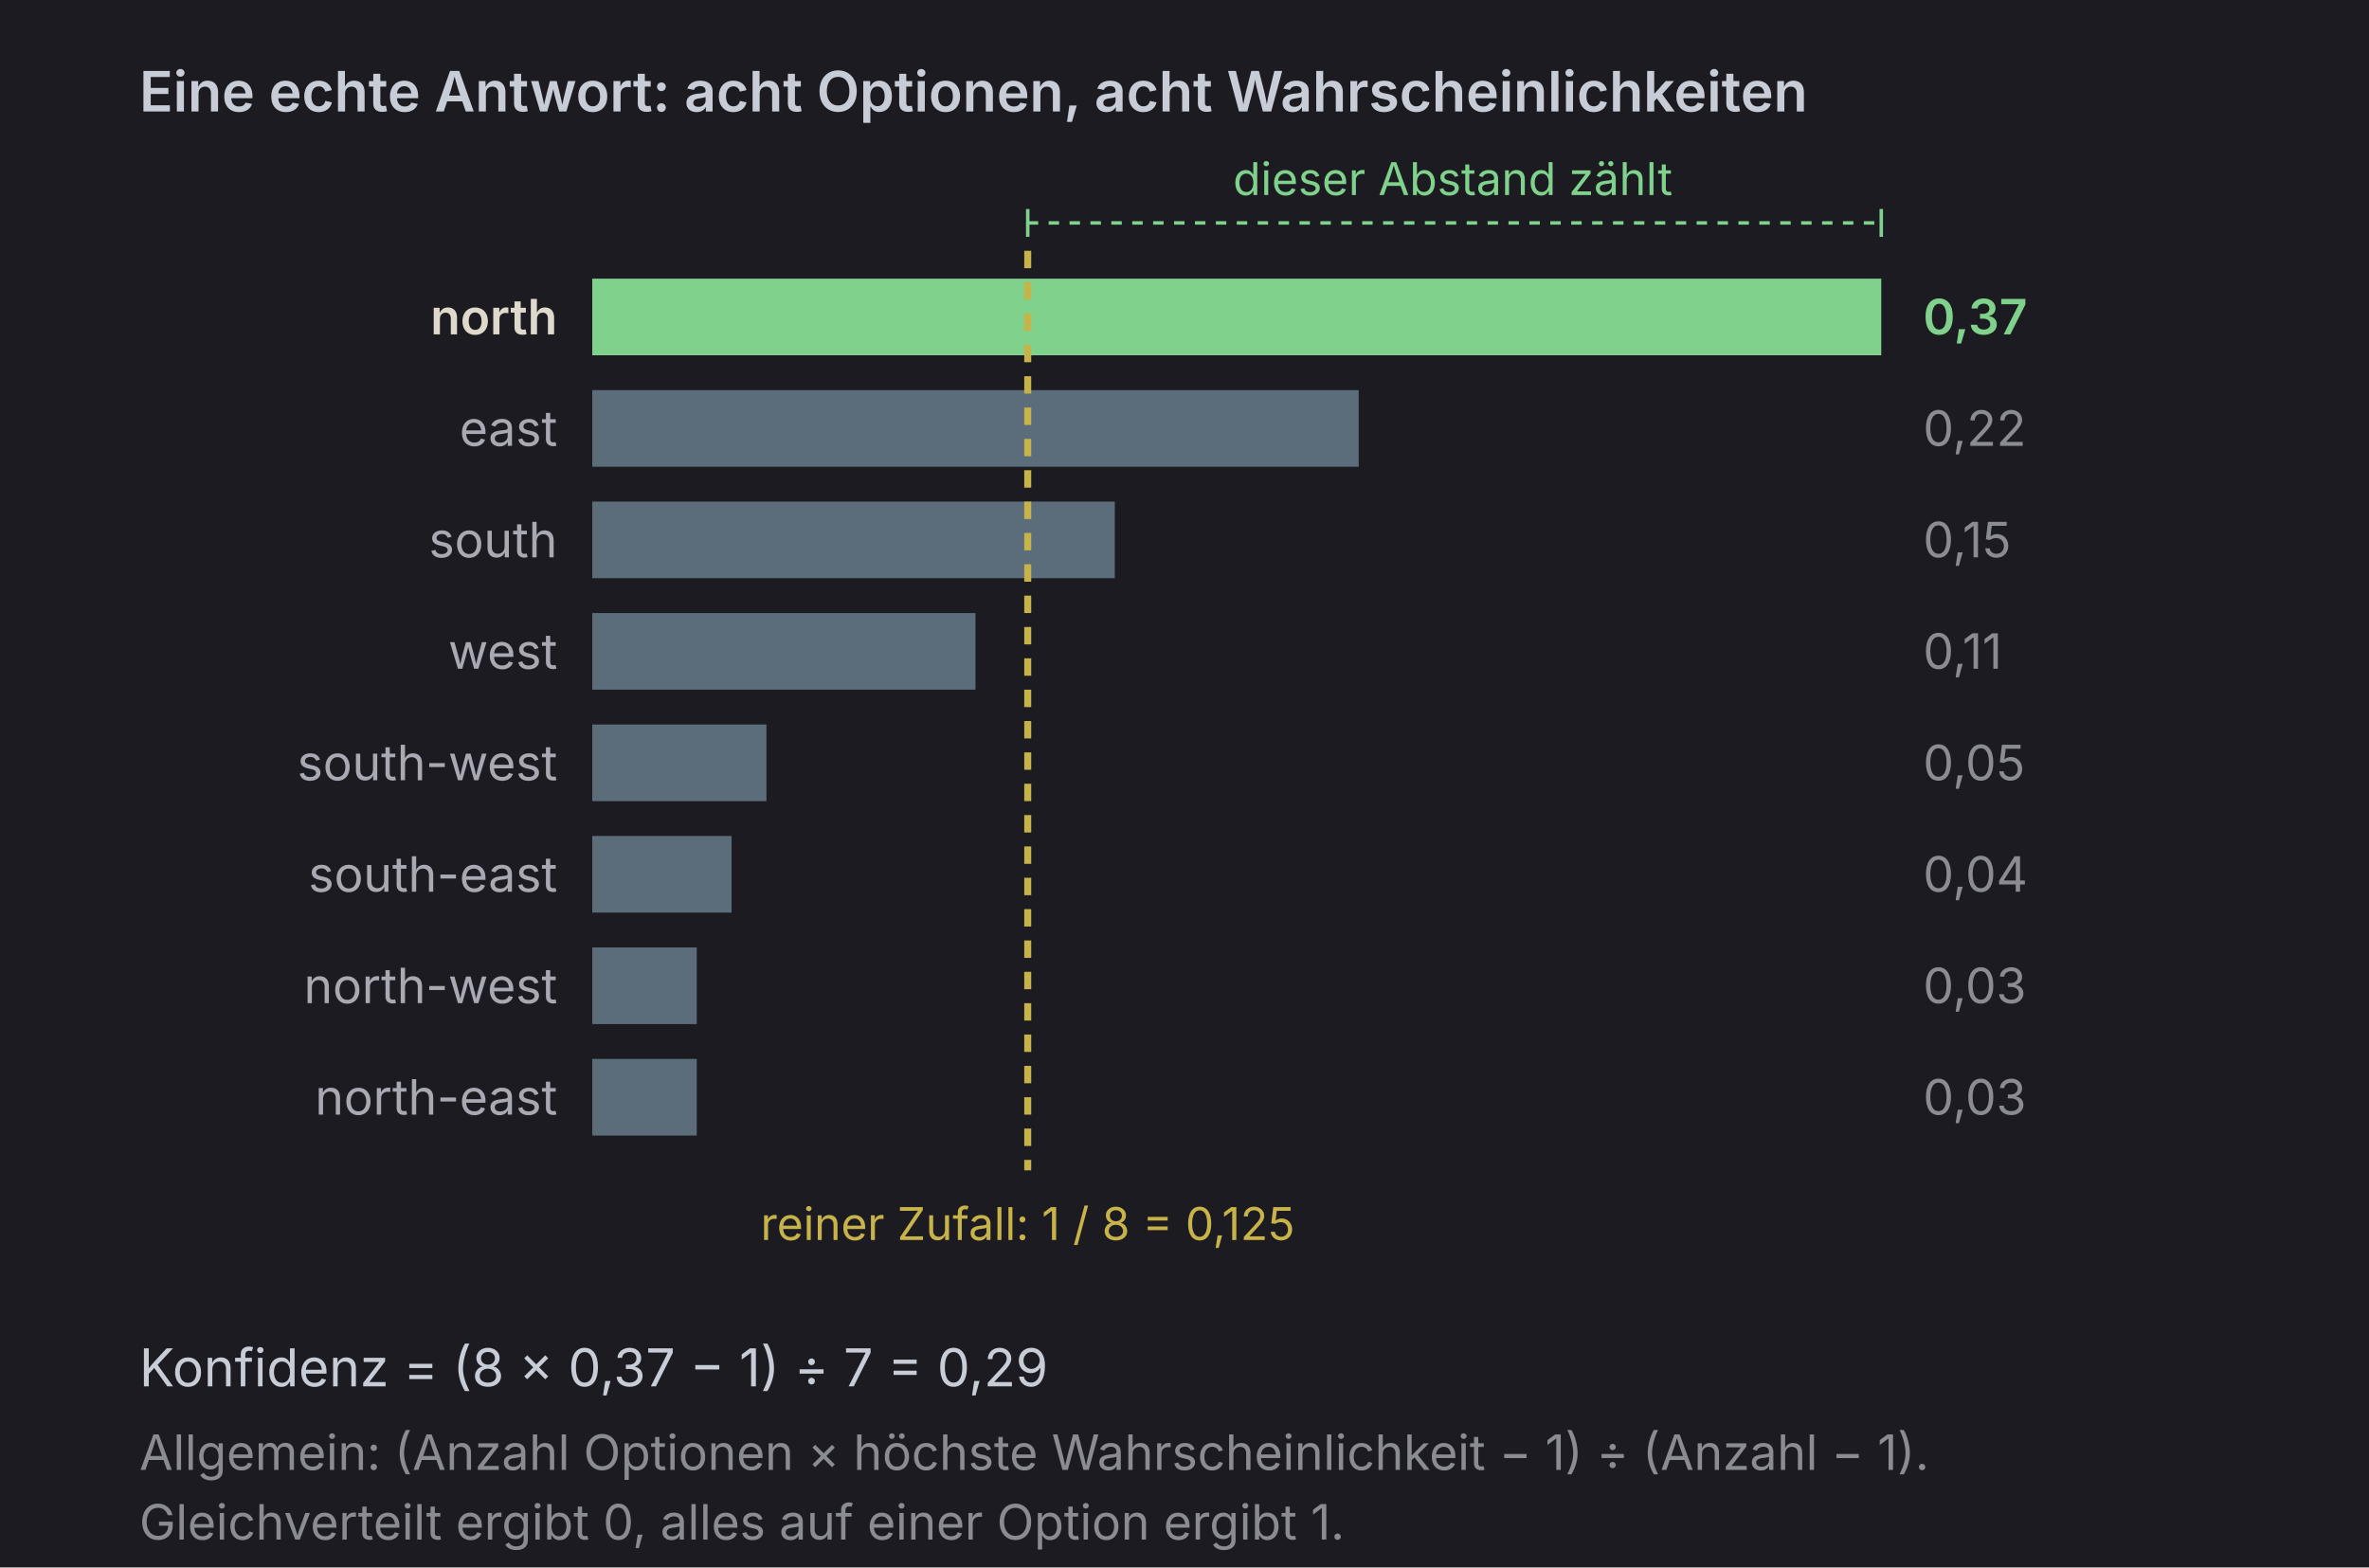
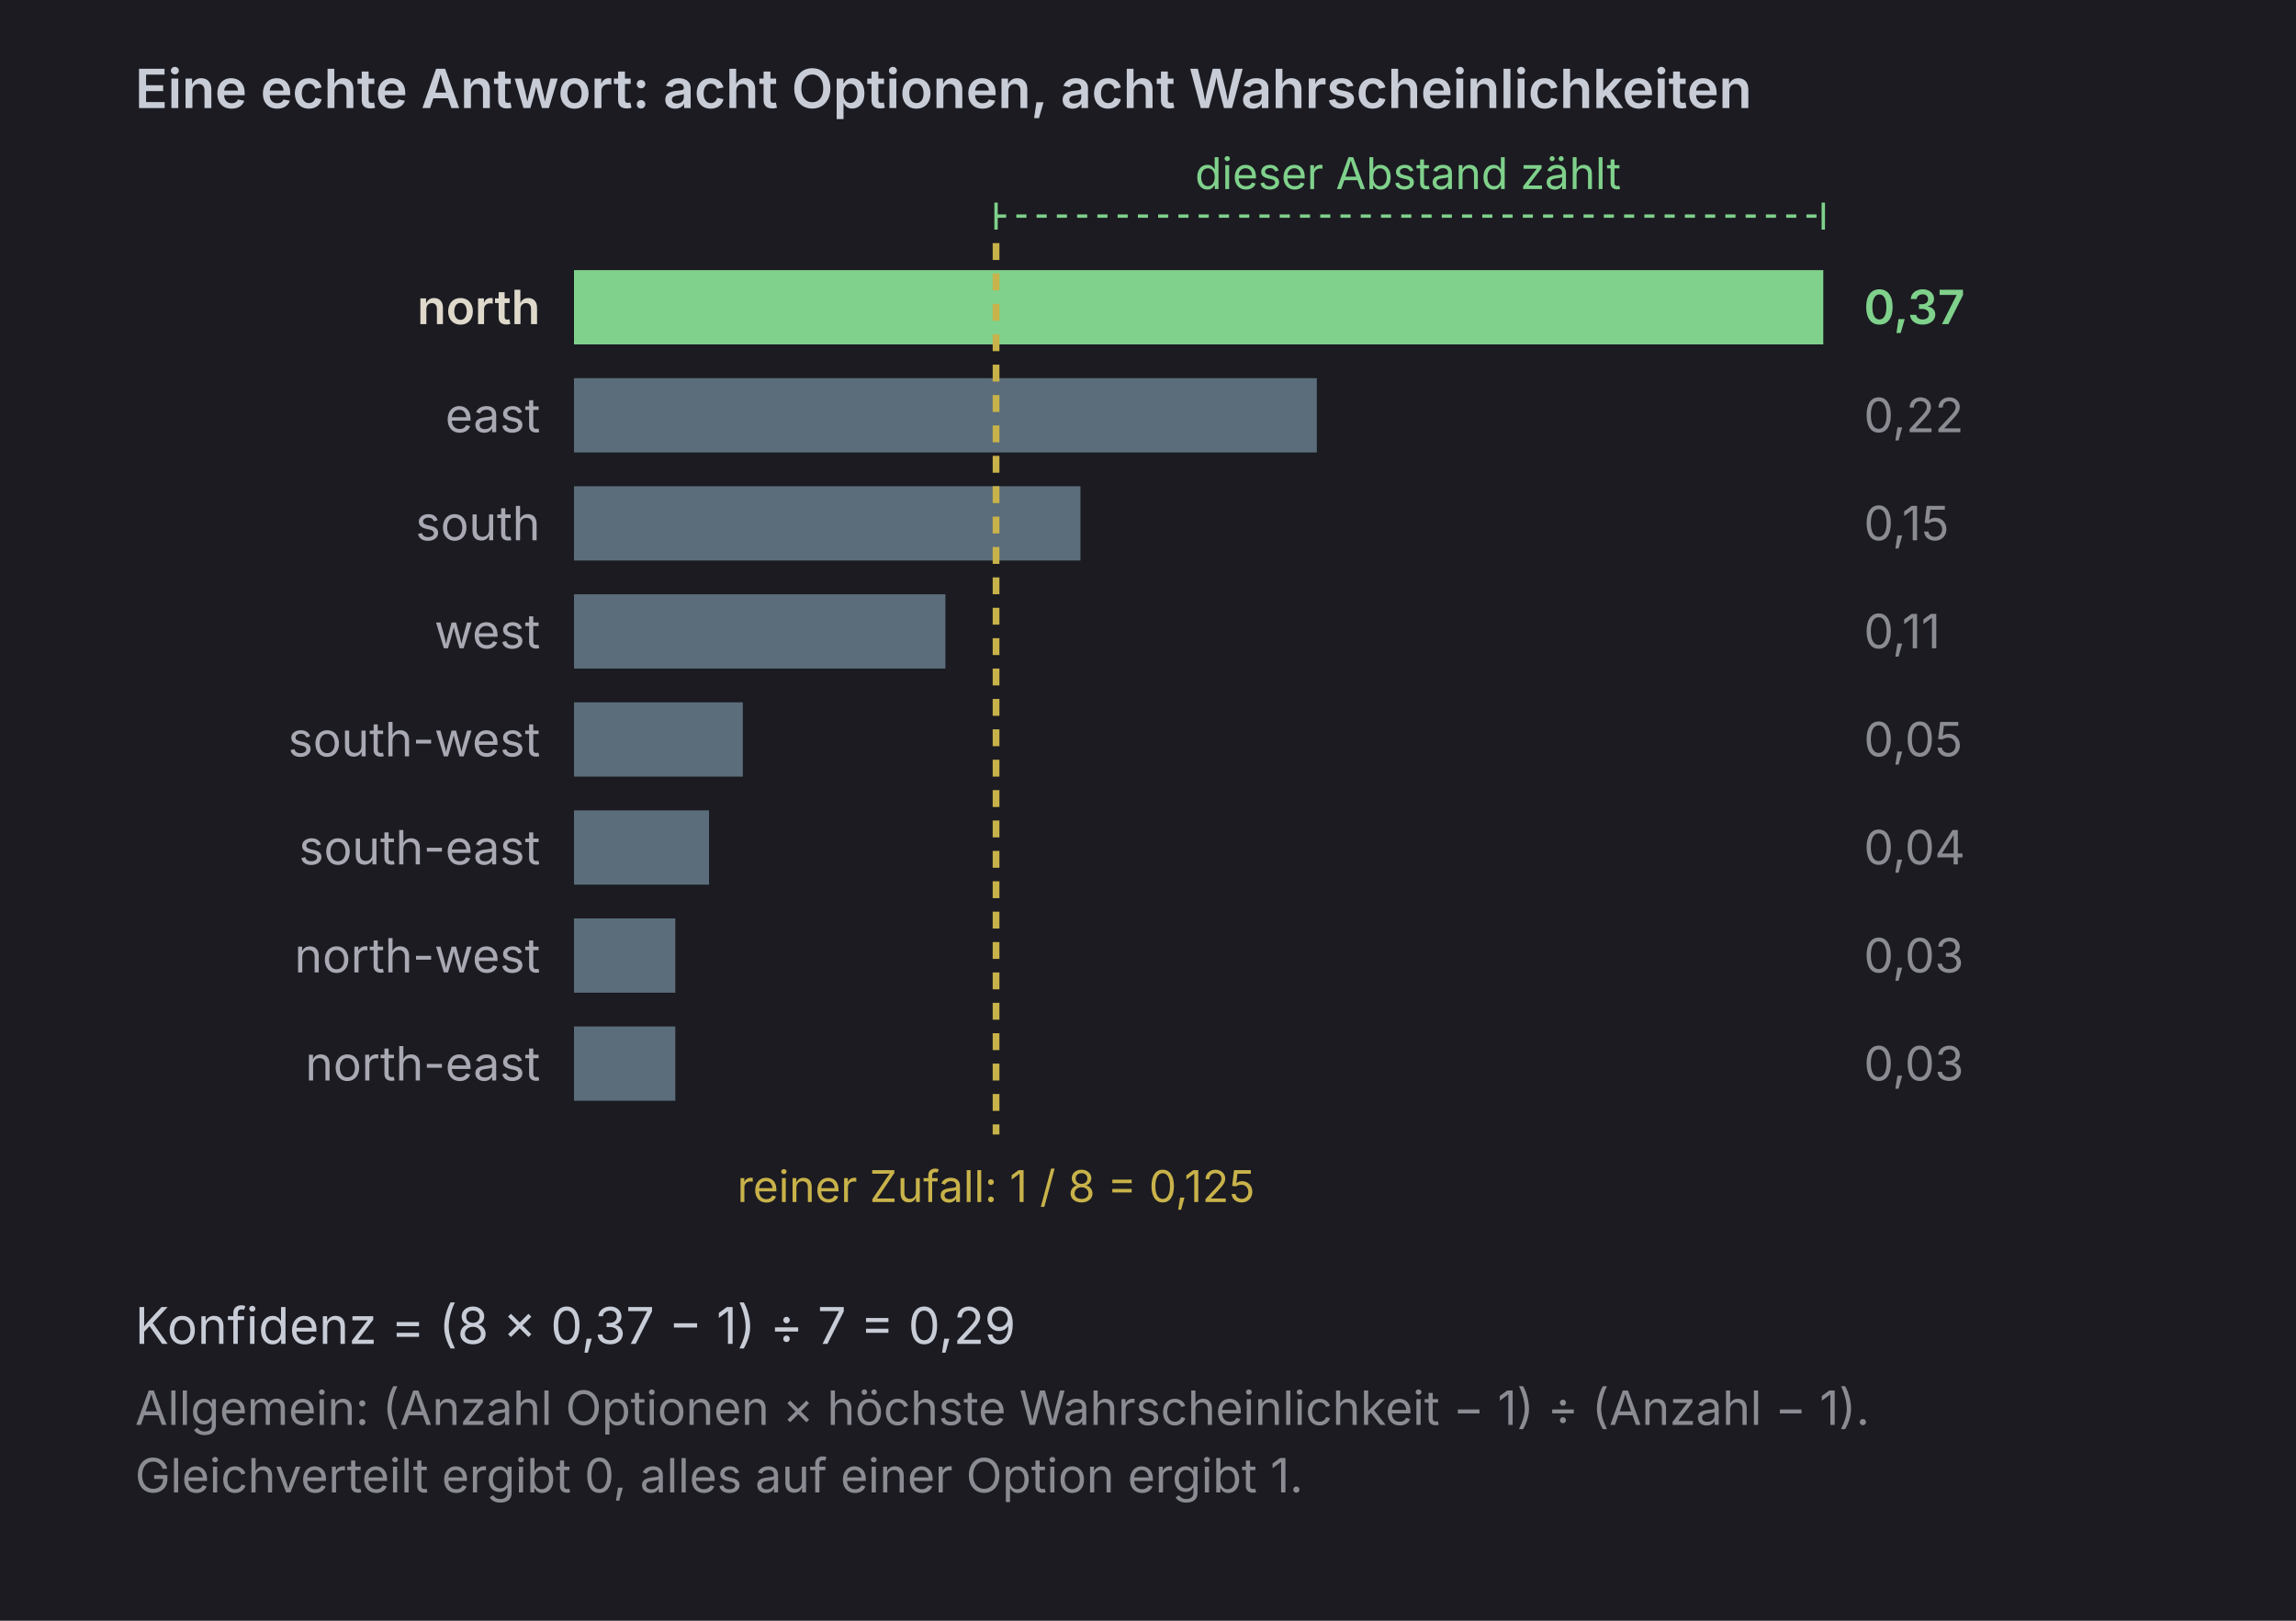
- <svg xmlns="http://www.w3.org/2000/svg" width="680" height="450" viewBox="0 0 680 450" font-family="system-ui, -apple-system, Segoe UI, sans-serif">
-   <rect width="680" height="450" fill="#1b1b21" />
+ <svg xmlns="http://www.w3.org/2000/svg" width="680" height="480" viewBox="0 0 680 480" font-family="system-ui, -apple-system, Segoe UI, sans-serif">
+   <rect width="680" height="480" fill="#1b1b21" />
  <text x="40" y="32" fill="#c8ccd6" font-size="16" font-weight="600">
    Eine echte Antwort: acht Optionen, acht Wahrscheinlichkeiten
  </text>
  <text x="417" y="56" fill="#7fd18b" font-size="13" text-anchor="middle">dieser Abstand zählt</text>
  <line x1="295" y1="64" x2="540" y2="64" stroke="#7fd18b" stroke-width="1" stroke-dasharray="3 3" />
  <line x1="295" y1="60" x2="295" y2="68" stroke="#7fd18b" stroke-width="1" />
  <line x1="540" y1="60" x2="540" y2="68" stroke="#7fd18b" stroke-width="1" />
  <g font-size="14">
    <rect x="170" y="80" width="370" height="22" fill="#7fd18b" />
    <text x="160" y="96" fill="#ded9cb" text-anchor="end" font-weight="600">north</text>
    <text x="552" y="96" fill="#7fd18b" font-weight="600">0,37</text>
    <rect x="170" y="112" width="220" height="22" fill="#5b6d7a" />
    <text x="160" y="128" fill="#a9a9b4" text-anchor="end">east</text>
    <text x="552" y="128" fill="#8b8b93">0,22</text>
    <rect x="170" y="144" width="150" height="22" fill="#5b6d7a" />
    <text x="160" y="160" fill="#a9a9b4" text-anchor="end">south</text>
    <text x="552" y="160" fill="#8b8b93">0,15</text>
    <rect x="170" y="176" width="110" height="22" fill="#5b6d7a" />
    <text x="160" y="192" fill="#a9a9b4" text-anchor="end">west</text>
    <text x="552" y="192" fill="#8b8b93">0,11</text>
    <rect x="170" y="208" width="50" height="22" fill="#5b6d7a" />
    <text x="160" y="224" fill="#a9a9b4" text-anchor="end">south-west</text>
    <text x="552" y="224" fill="#8b8b93">0,05</text>
    <rect x="170" y="240" width="40" height="22" fill="#5b6d7a" />
    <text x="160" y="256" fill="#a9a9b4" text-anchor="end">south-east</text>
    <text x="552" y="256" fill="#8b8b93">0,04</text>
    <rect x="170" y="272" width="30" height="22" fill="#5b6d7a" />
    <text x="160" y="288" fill="#a9a9b4" text-anchor="end">north-west</text>
    <text x="552" y="288" fill="#8b8b93">0,03</text>
    <rect x="170" y="304" width="30" height="22" fill="#5b6d7a" />
    <text x="160" y="320" fill="#a9a9b4" text-anchor="end">north-east</text>
    <text x="552" y="320" fill="#8b8b93">0,03</text>
  </g>
  <line x1="295" y1="72" x2="295" y2="336" stroke="#c8b24a" stroke-width="2" stroke-dasharray="5 4" />
  <text x="295" y="356" fill="#c8b24a" font-size="13" text-anchor="middle">reiner Zufall: 1 / 8 = 0,125</text>
  <text x="40" y="398" fill="#c8ccd6" font-size="15">
    Konfidenz = (8 × 0,37 − 1) ÷ 7 = 0,29
  </text>
  <text x="40" y="422" fill="#8b8b93" font-size="14">
    Allgemein: (Anzahl Optionen × höchste Wahrscheinlichkeit − 1) ÷ (Anzahl − 1).
  </text>
  <text x="40" y="442" fill="#8b8b93" font-size="14">
    Gleichverteilt ergibt 0, alles auf einer Option ergibt 1.
  </text>
</svg>
